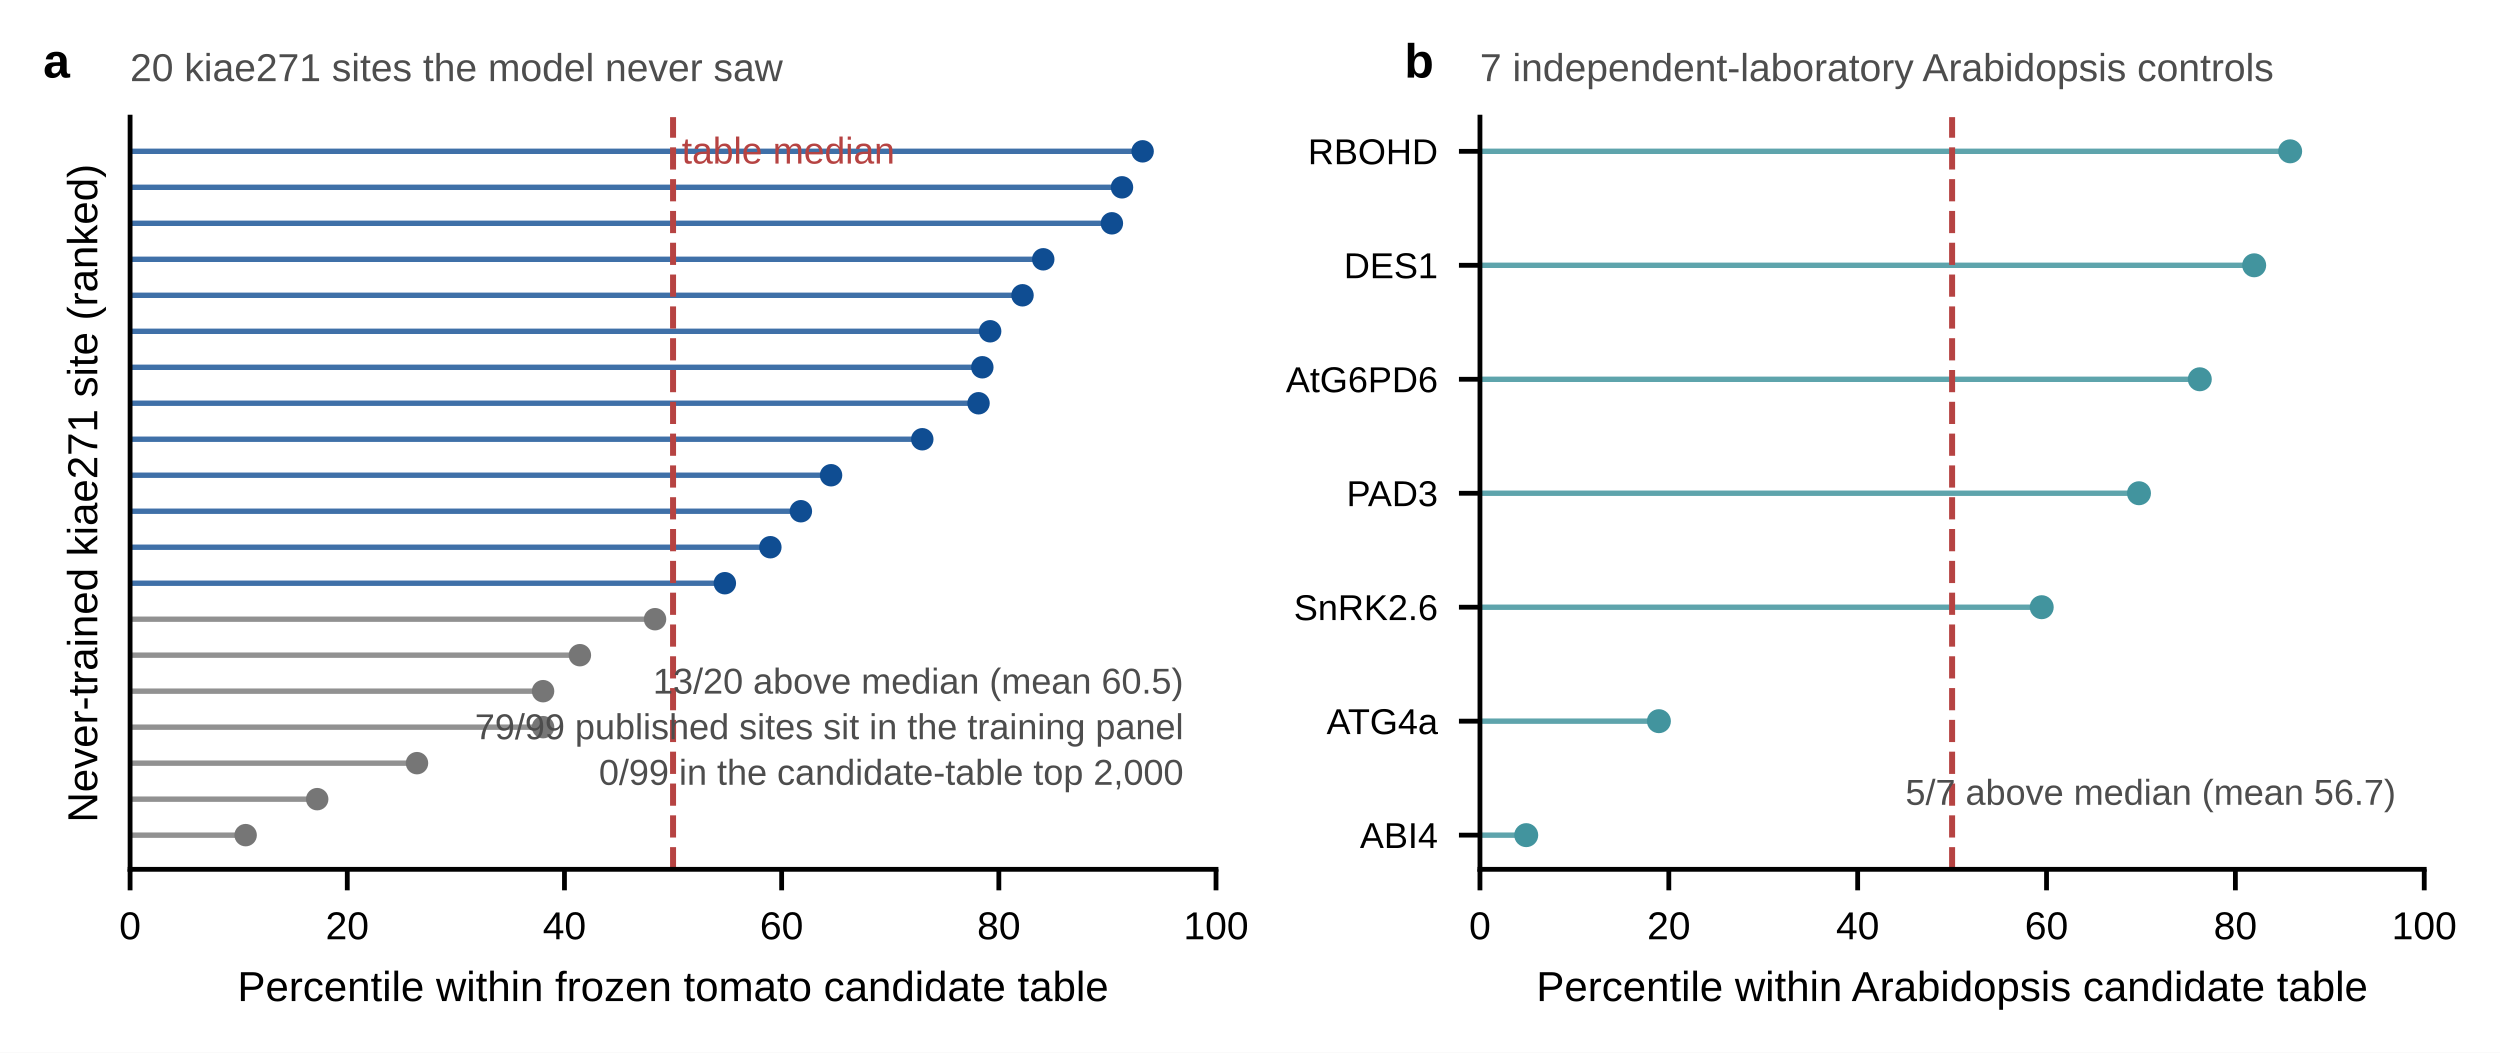
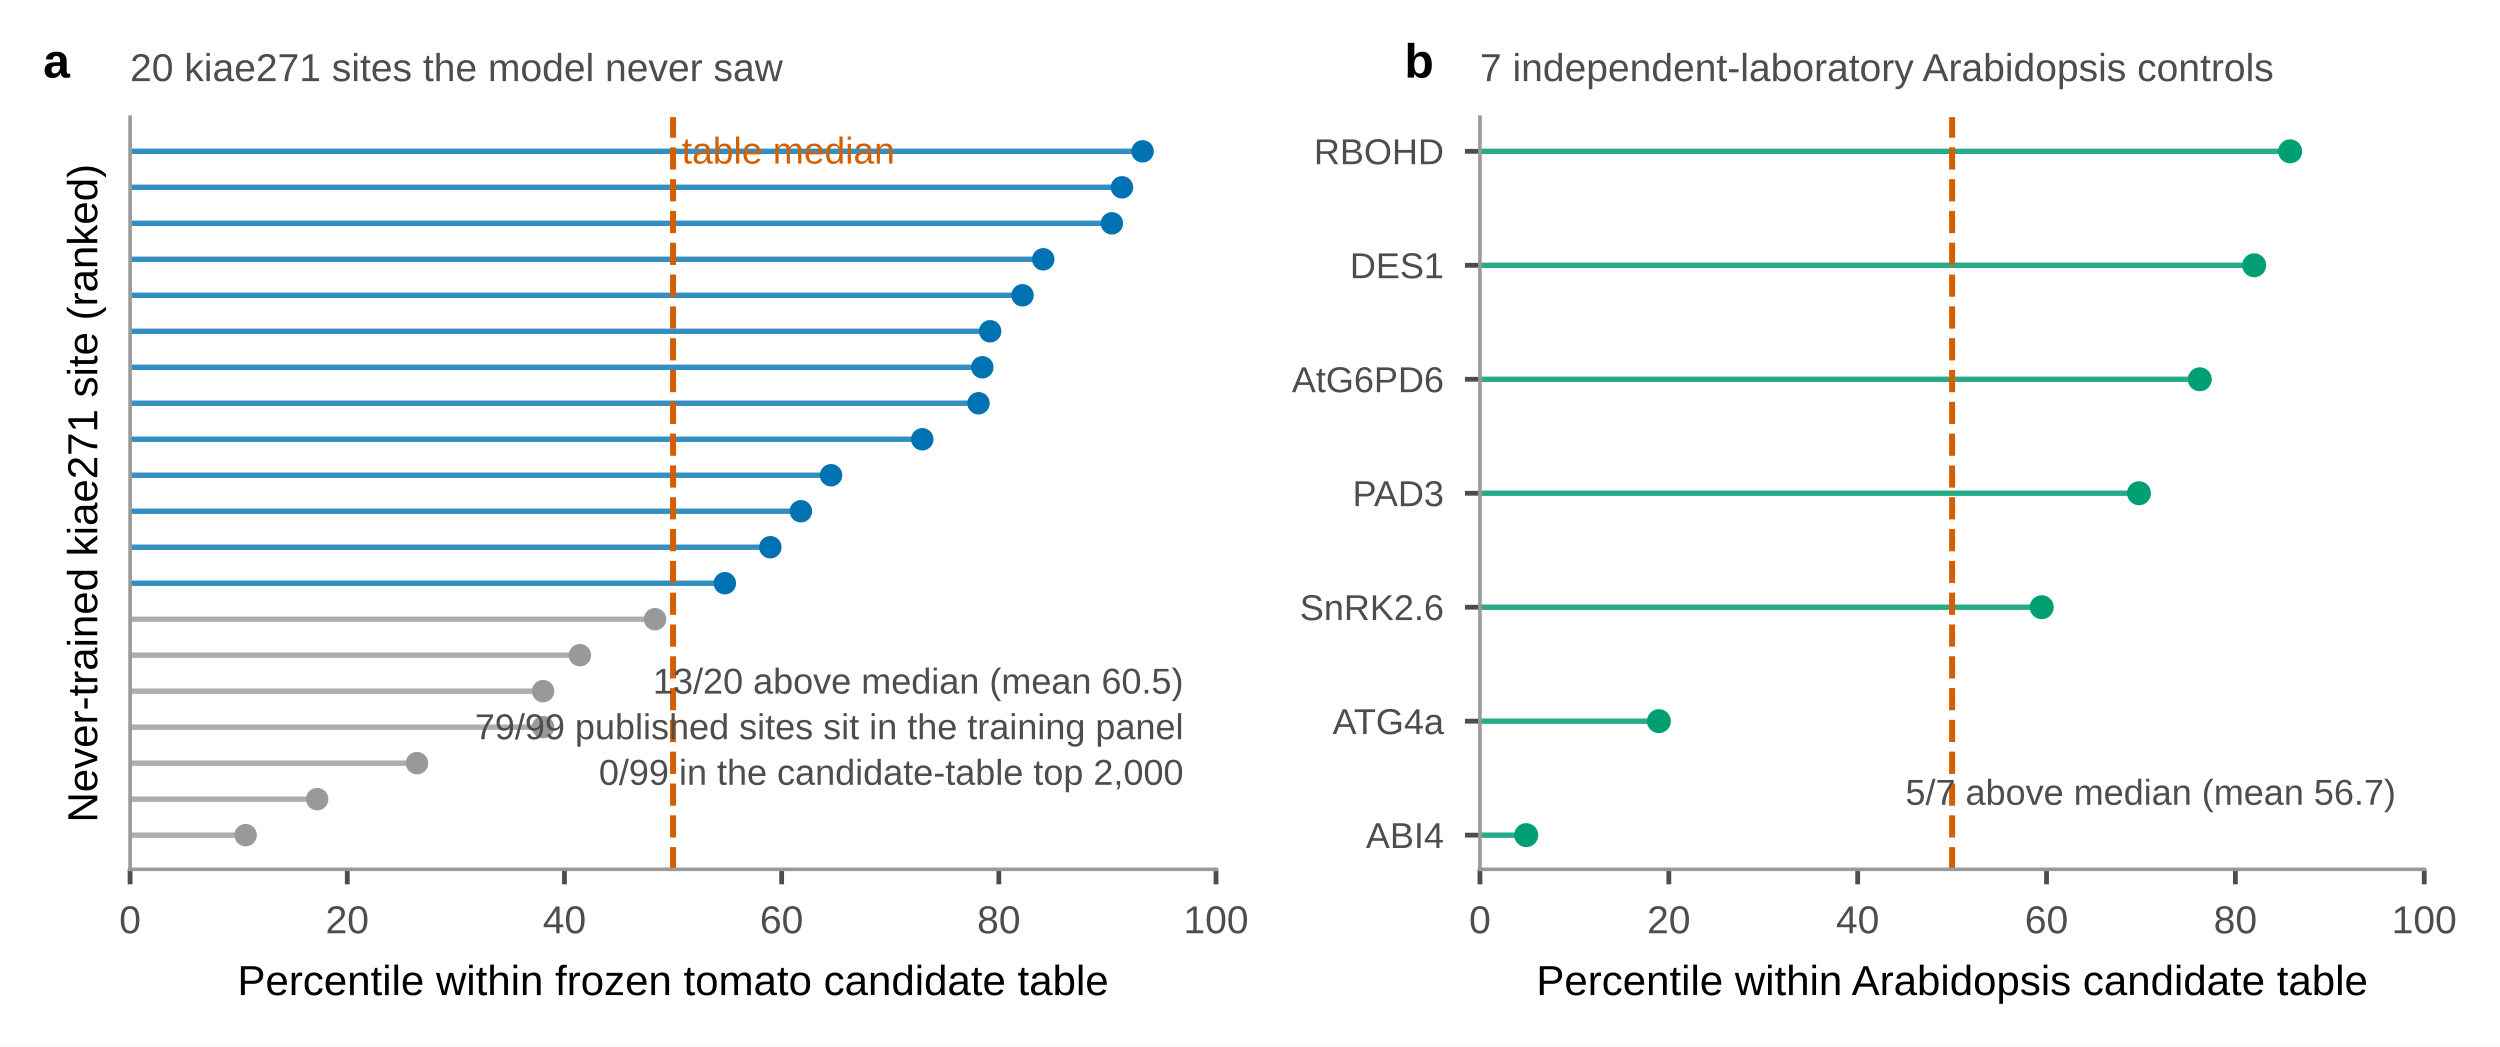
- <svg xmlns="http://www.w3.org/2000/svg" xmlns:xlink="http://www.w3.org/1999/xlink" width="416.549pt" height="175.394pt" viewBox="0 0 416.549 175.394" version="1.1">
+ <svg xmlns="http://www.w3.org/2000/svg" xmlns:xlink="http://www.w3.org/1999/xlink" width="416.549pt" height="174.394pt" viewBox="0 0 416.549 174.394" version="1.1">
  <defs>
    <style type="text/css">*{stroke-linejoin: round; stroke-linecap: butt}</style>
  </defs>
  <g id="figure_1">
    <g id="patch_1">
-       <path d="M 0 175.394  L 416.549 175.394  L 416.549 0  L 0 0  z " style="fill: #ffffff" />
+       <path d="M 0 174.394  L 416.549 174.394  L 416.549 0  L 0 0  z " style="fill: #ffffff" />
    </g>
    <g id="axes_1">
      <g id="patch_2">
        <path d="M 21.675 144.847  L 202.613 144.847  L 202.613 19.518  L 21.675 19.518  z " style="fill: #ffffff" />
      </g>
      <g id="matplotlib.axis_1">
        <g id="xtick_1">
          <g id="line2d_1">
            <defs>
-               <path id="m12c89ee73d" d="M 0 0  L 0 3.5  " style="stroke: #000000; stroke-width: 0.8" />
+               <path id="m27c8d00e73" d="M 0 0  L 0 2.5  " style="stroke: #4d4d4d; stroke-width: 0.8" />
            </defs>
            <g>
-               <use xlink:href="#m12c89ee73d" x="21.675" y="144.847" style="stroke: #000000; stroke-width: 0.8" />
+               <use xlink:href="#m27c8d00e73" x="21.675" y="144.847" style="fill: #4d4d4d; stroke: #4d4d4d; stroke-width: 0.8" />
            </g>
          </g>
          <g id="text_1">
-             <text style="font-size: 6.5px; font-family: 'Arial', 'Helvetica', 'DejaVu Sans', sans-serif; text-anchor: middle" x="21.675" y="156.5" transform="rotate(-0 21.67507 156.5001)">0</text>
+             <text style="font-size: 6.5px; font-family: 'Arial', 'Helvetica', 'DejaVu Sans', sans-serif; text-anchor: middle; fill: #4d4d4d" x="21.675" y="155.5" transform="rotate(-0 21.67507 155.5001)">0</text>
          </g>
        </g>
        <g id="xtick_2">
          <g id="line2d_2">
            <g>
-               <use xlink:href="#m12c89ee73d" x="57.863" y="144.847" style="stroke: #000000; stroke-width: 0.8" />
+               <use xlink:href="#m27c8d00e73" x="57.863" y="144.847" style="fill: #4d4d4d; stroke: #4d4d4d; stroke-width: 0.8" />
            </g>
          </g>
          <g id="text_2">
-             <text style="font-size: 6.5px; font-family: 'Arial', 'Helvetica', 'DejaVu Sans', sans-serif; text-anchor: middle" x="57.863" y="156.5" transform="rotate(-0 57.86274 156.5001)">20</text>
+             <text style="font-size: 6.5px; font-family: 'Arial', 'Helvetica', 'DejaVu Sans', sans-serif; text-anchor: middle; fill: #4d4d4d" x="57.863" y="155.5" transform="rotate(-0 57.86274 155.5001)">20</text>
          </g>
        </g>
        <g id="xtick_3">
          <g id="line2d_3">
            <g>
-               <use xlink:href="#m12c89ee73d" x="94.05" y="144.847" style="stroke: #000000; stroke-width: 0.8" />
+               <use xlink:href="#m27c8d00e73" x="94.05" y="144.847" style="fill: #4d4d4d; stroke: #4d4d4d; stroke-width: 0.8" />
            </g>
          </g>
          <g id="text_3">
-             <text style="font-size: 6.5px; font-family: 'Arial', 'Helvetica', 'DejaVu Sans', sans-serif; text-anchor: middle" x="94.05" y="156.5" transform="rotate(-0 94.05042 156.5001)">40</text>
+             <text style="font-size: 6.5px; font-family: 'Arial', 'Helvetica', 'DejaVu Sans', sans-serif; text-anchor: middle; fill: #4d4d4d" x="94.05" y="155.5" transform="rotate(-0 94.05042 155.5001)">40</text>
          </g>
        </g>
        <g id="xtick_4">
          <g id="line2d_4">
            <g>
-               <use xlink:href="#m12c89ee73d" x="130.238" y="144.847" style="stroke: #000000; stroke-width: 0.8" />
+               <use xlink:href="#m27c8d00e73" x="130.238" y="144.847" style="fill: #4d4d4d; stroke: #4d4d4d; stroke-width: 0.8" />
            </g>
          </g>
          <g id="text_4">
-             <text style="font-size: 6.5px; font-family: 'Arial', 'Helvetica', 'DejaVu Sans', sans-serif; text-anchor: middle" x="130.238" y="156.5" transform="rotate(-0 130.2381 156.5001)">60</text>
+             <text style="font-size: 6.5px; font-family: 'Arial', 'Helvetica', 'DejaVu Sans', sans-serif; text-anchor: middle; fill: #4d4d4d" x="130.238" y="155.5" transform="rotate(-0 130.2381 155.5001)">60</text>
          </g>
        </g>
        <g id="xtick_5">
          <g id="line2d_5">
            <g>
-               <use xlink:href="#m12c89ee73d" x="166.426" y="144.847" style="stroke: #000000; stroke-width: 0.8" />
+               <use xlink:href="#m27c8d00e73" x="166.426" y="144.847" style="fill: #4d4d4d; stroke: #4d4d4d; stroke-width: 0.8" />
            </g>
          </g>
          <g id="text_5">
-             <text style="font-size: 6.5px; font-family: 'Arial', 'Helvetica', 'DejaVu Sans', sans-serif; text-anchor: middle" x="166.426" y="156.5" transform="rotate(-0 166.4258 156.5001)">80</text>
+             <text style="font-size: 6.5px; font-family: 'Arial', 'Helvetica', 'DejaVu Sans', sans-serif; text-anchor: middle; fill: #4d4d4d" x="166.426" y="155.5" transform="rotate(-0 166.4258 155.5001)">80</text>
          </g>
        </g>
        <g id="xtick_6">
          <g id="line2d_6">
            <g>
-               <use xlink:href="#m12c89ee73d" x="202.613" y="144.847" style="stroke: #000000; stroke-width: 0.8" />
+               <use xlink:href="#m27c8d00e73" x="202.613" y="144.847" style="fill: #4d4d4d; stroke: #4d4d4d; stroke-width: 0.8" />
            </g>
          </g>
          <g id="text_6">
-             <text style="font-size: 6.5px; font-family: 'Arial', 'Helvetica', 'DejaVu Sans', sans-serif; text-anchor: middle" x="202.613" y="156.5" transform="rotate(-0 202.6134 156.5001)">100</text>
+             <text style="font-size: 6.5px; font-family: 'Arial', 'Helvetica', 'DejaVu Sans', sans-serif; text-anchor: middle; fill: #4d4d4d" x="202.613" y="155.5" transform="rotate(-0 202.6134 155.5001)">100</text>
          </g>
        </g>
        <g id="text_7">
-           <text style="font-size: 7px; font-family: 'Arial', 'Helvetica', 'DejaVu Sans', sans-serif; text-anchor: middle" x="112.144" y="166.802" transform="rotate(-0 112.1443 166.8024)">Percentile within frozen tomato candidate table</text>
+           <text style="font-size: 7px; font-family: 'Arial', 'Helvetica', 'DejaVu Sans', sans-serif; text-anchor: middle" x="112.144" y="165.802" transform="rotate(-0 112.1443 165.8024)">Percentile within frozen tomato candidate table</text>
        </g>
      </g>
      <g id="matplotlib.axis_2">
        <g id="text_8">
          <text style="font-size: 7px; font-family: 'Arial', 'Helvetica', 'DejaVu Sans', sans-serif; text-anchor: middle" x="16.202" y="82.183" transform="rotate(-90 16.20179 82.18283)">Never-trained kiae271 site (ranked)</text>
        </g>
      </g>
      <g id="LineCollection_1">
-         <path d="M 21.675 139.151  L 40.927 139.151  " clip-path="url(#pa475b83b70)" style="fill: none; stroke: #767676; stroke-opacity: 0.8; stroke-width: 0.9" />
-         <path d="M 21.675 133.154  L 52.851 133.154  " clip-path="url(#pa475b83b70)" style="fill: none; stroke: #767676; stroke-opacity: 0.8; stroke-width: 0.9" />
-         <path d="M 21.675 127.157  L 69.479 127.157  " clip-path="url(#pa475b83b70)" style="fill: none; stroke: #767676; stroke-opacity: 0.8; stroke-width: 0.9" />
-         <path d="M 21.675 121.161  L 90.486 121.161  " clip-path="url(#pa475b83b70)" style="fill: none; stroke: #767676; stroke-opacity: 0.8; stroke-width: 0.9" />
-         <path d="M 21.675 115.164  L 90.486 115.164  " clip-path="url(#pa475b83b70)" style="fill: none; stroke: #767676; stroke-opacity: 0.8; stroke-width: 0.9" />
-         <path d="M 21.675 109.168  L 96.62 109.168  " clip-path="url(#pa475b83b70)" style="fill: none; stroke: #767676; stroke-opacity: 0.8; stroke-width: 0.9" />
-         <path d="M 21.675 103.171  L 109.141 103.171  " clip-path="url(#pa475b83b70)" style="fill: none; stroke: #767676; stroke-opacity: 0.8; stroke-width: 0.9" />
-         <path d="M 21.675 97.174  L 120.775 97.174  " clip-path="url(#pa475b83b70)" style="fill: none; stroke: #0f4d92; stroke-opacity: 0.8; stroke-width: 0.9" />
-         <path d="M 21.675 91.178  L 128.356 91.178  " clip-path="url(#pa475b83b70)" style="fill: none; stroke: #0f4d92; stroke-opacity: 0.8; stroke-width: 0.9" />
-         <path d="M 21.675 85.181  L 133.441 85.181  " clip-path="url(#pa475b83b70)" style="fill: none; stroke: #0f4d92; stroke-opacity: 0.8; stroke-width: 0.9" />
-         <path d="M 21.675 79.185  L 138.471 79.185  " clip-path="url(#pa475b83b70)" style="fill: none; stroke: #0f4d92; stroke-opacity: 0.8; stroke-width: 0.9" />
-         <path d="M 21.675 73.188  L 153.67 73.188  " clip-path="url(#pa475b83b70)" style="fill: none; stroke: #0f4d92; stroke-opacity: 0.8; stroke-width: 0.9" />
-         <path d="M 21.675 67.191  L 163.042 67.191  " clip-path="url(#pa475b83b70)" style="fill: none; stroke: #0f4d92; stroke-opacity: 0.8; stroke-width: 0.9" />
-         <path d="M 21.675 61.195  L 163.675 61.195  " clip-path="url(#pa475b83b70)" style="fill: none; stroke: #0f4d92; stroke-opacity: 0.8; stroke-width: 0.9" />
-         <path d="M 21.675 55.198  L 164.978 55.198  " clip-path="url(#pa475b83b70)" style="fill: none; stroke: #0f4d92; stroke-opacity: 0.8; stroke-width: 0.9" />
-         <path d="M 21.675 49.201  L 170.37 49.201  " clip-path="url(#pa475b83b70)" style="fill: none; stroke: #0f4d92; stroke-opacity: 0.8; stroke-width: 0.9" />
-         <path d="M 21.675 43.205  L 173.826 43.205  " clip-path="url(#pa475b83b70)" style="fill: none; stroke: #0f4d92; stroke-opacity: 0.8; stroke-width: 0.9" />
-         <path d="M 21.675 37.208  L 185.261 37.208  " clip-path="url(#pa475b83b70)" style="fill: none; stroke: #0f4d92; stroke-opacity: 0.8; stroke-width: 0.9" />
-         <path d="M 21.675 31.212  L 186.944 31.212  " clip-path="url(#pa475b83b70)" style="fill: none; stroke: #0f4d92; stroke-opacity: 0.8; stroke-width: 0.9" />
-         <path d="M 21.675 25.215  L 190.382 25.215  " clip-path="url(#pa475b83b70)" style="fill: none; stroke: #0f4d92; stroke-opacity: 0.8; stroke-width: 0.9" />
+         <path d="M 21.675 139.151  L 40.927 139.151  " clip-path="url(#p99317c886d)" style="fill: none; stroke: #999999; stroke-opacity: 0.8; stroke-width: 0.9" />
+         <path d="M 21.675 133.154  L 52.851 133.154  " clip-path="url(#p99317c886d)" style="fill: none; stroke: #999999; stroke-opacity: 0.8; stroke-width: 0.9" />
+         <path d="M 21.675 127.157  L 69.479 127.157  " clip-path="url(#p99317c886d)" style="fill: none; stroke: #999999; stroke-opacity: 0.8; stroke-width: 0.9" />
+         <path d="M 21.675 121.161  L 90.486 121.161  " clip-path="url(#p99317c886d)" style="fill: none; stroke: #999999; stroke-opacity: 0.8; stroke-width: 0.9" />
+         <path d="M 21.675 115.164  L 90.486 115.164  " clip-path="url(#p99317c886d)" style="fill: none; stroke: #999999; stroke-opacity: 0.8; stroke-width: 0.9" />
+         <path d="M 21.675 109.168  L 96.62 109.168  " clip-path="url(#p99317c886d)" style="fill: none; stroke: #999999; stroke-opacity: 0.8; stroke-width: 0.9" />
+         <path d="M 21.675 103.171  L 109.141 103.171  " clip-path="url(#p99317c886d)" style="fill: none; stroke: #999999; stroke-opacity: 0.8; stroke-width: 0.9" />
+         <path d="M 21.675 97.174  L 120.775 97.174  " clip-path="url(#p99317c886d)" style="fill: none; stroke: #0072b2; stroke-opacity: 0.8; stroke-width: 0.9" />
+         <path d="M 21.675 91.178  L 128.356 91.178  " clip-path="url(#p99317c886d)" style="fill: none; stroke: #0072b2; stroke-opacity: 0.8; stroke-width: 0.9" />
+         <path d="M 21.675 85.181  L 133.441 85.181  " clip-path="url(#p99317c886d)" style="fill: none; stroke: #0072b2; stroke-opacity: 0.8; stroke-width: 0.9" />
+         <path d="M 21.675 79.185  L 138.471 79.185  " clip-path="url(#p99317c886d)" style="fill: none; stroke: #0072b2; stroke-opacity: 0.8; stroke-width: 0.9" />
+         <path d="M 21.675 73.188  L 153.67 73.188  " clip-path="url(#p99317c886d)" style="fill: none; stroke: #0072b2; stroke-opacity: 0.8; stroke-width: 0.9" />
+         <path d="M 21.675 67.191  L 163.042 67.191  " clip-path="url(#p99317c886d)" style="fill: none; stroke: #0072b2; stroke-opacity: 0.8; stroke-width: 0.9" />
+         <path d="M 21.675 61.195  L 163.675 61.195  " clip-path="url(#p99317c886d)" style="fill: none; stroke: #0072b2; stroke-opacity: 0.8; stroke-width: 0.9" />
+         <path d="M 21.675 55.198  L 164.978 55.198  " clip-path="url(#p99317c886d)" style="fill: none; stroke: #0072b2; stroke-opacity: 0.8; stroke-width: 0.9" />
+         <path d="M 21.675 49.201  L 170.37 49.201  " clip-path="url(#p99317c886d)" style="fill: none; stroke: #0072b2; stroke-opacity: 0.8; stroke-width: 0.9" />
+         <path d="M 21.675 43.205  L 173.826 43.205  " clip-path="url(#p99317c886d)" style="fill: none; stroke: #0072b2; stroke-opacity: 0.8; stroke-width: 0.9" />
+         <path d="M 21.675 37.208  L 185.261 37.208  " clip-path="url(#p99317c886d)" style="fill: none; stroke: #0072b2; stroke-opacity: 0.8; stroke-width: 0.9" />
+         <path d="M 21.675 31.212  L 186.944 31.212  " clip-path="url(#p99317c886d)" style="fill: none; stroke: #0072b2; stroke-opacity: 0.8; stroke-width: 0.9" />
+         <path d="M 21.675 25.215  L 190.382 25.215  " clip-path="url(#p99317c886d)" style="fill: none; stroke: #0072b2; stroke-opacity: 0.8; stroke-width: 0.9" />
      </g>
      <g id="line2d_7">
-         <path d="M 112.144 144.847  L 112.144 19.518  " clip-path="url(#pa475b83b70)" style="fill: none; stroke-dasharray: 3.7,1.6; stroke-dashoffset: 0; stroke: #b64342" />
+         <path d="M 112.144 144.847  L 112.144 19.518  " clip-path="url(#p99317c886d)" style="fill: none; stroke-dasharray: 3.7,1.6; stroke-dashoffset: 0; stroke: #d55e00" />
      </g>
      <g id="patch_3">
-         <path d="M 21.675 144.847  L 21.675 19.518  " style="fill: none; stroke: #000000; stroke-width: 0.8; stroke-linejoin: miter; stroke-linecap: square" />
+         <path d="M 21.675 144.847  L 21.675 19.518  " style="fill: none; stroke: #999999; stroke-width: 0.6; stroke-linejoin: miter; stroke-linecap: square" />
      </g>
      <g id="patch_4">
-         <path d="M 21.675 144.847  L 202.613 144.847  " style="fill: none; stroke: #000000; stroke-width: 0.8; stroke-linejoin: miter; stroke-linecap: square" />
+         <path d="M 21.675 144.847  L 202.613 144.847  " style="fill: none; stroke: #999999; stroke-width: 0.6; stroke-linejoin: miter; stroke-linecap: square" />
      </g>
      <g id="PathCollection_1">
        <defs>
-           <path id="C0_0_fb172b46e4" d="M 0 1.871  C 0.496 1.871 0.972 1.674 1.323 1.323  C 1.674 0.972 1.871 0.496 1.871 -0  C 1.871 -0.496 1.674 -0.972 1.323 -1.323  C 0.972 -1.674 0.496 -1.871 0 -1.871  C -0.496 -1.871 -0.972 -1.674 -1.323 -1.323  C -1.674 -0.972 -1.871 -0.496 -1.871 0  C -1.871 0.496 -1.674 0.972 -1.323 1.323  C -0.972 1.674 -0.496 1.871 0 1.871  z " />
+           <path id="C0_0_fbef8bc6b2" d="M 0 1.871  C 0.496 1.871 0.972 1.674 1.323 1.323  C 1.674 0.972 1.871 0.496 1.871 -0  C 1.871 -0.496 1.674 -0.972 1.323 -1.323  C 0.972 -1.674 0.496 -1.871 0 -1.871  C -0.496 -1.871 -0.972 -1.674 -1.323 -1.323  C -1.674 -0.972 -1.871 -0.496 -1.871 0  C -1.871 0.496 -1.674 0.972 -1.323 1.323  C -0.972 1.674 -0.496 1.871 0 1.871  z " />
        </defs>
-         <g clip-path="url(#pa475b83b70)">
-           <use xlink:href="#C0_0_fb172b46e4" x="40.927" y="139.151" style="fill: #767676" />
-         </g>
-         <g clip-path="url(#pa475b83b70)">
-           <use xlink:href="#C0_0_fb172b46e4" x="52.851" y="133.154" style="fill: #767676" />
-         </g>
-         <g clip-path="url(#pa475b83b70)">
-           <use xlink:href="#C0_0_fb172b46e4" x="69.479" y="127.157" style="fill: #767676" />
-         </g>
-         <g clip-path="url(#pa475b83b70)">
-           <use xlink:href="#C0_0_fb172b46e4" x="90.486" y="121.161" style="fill: #767676" />
-         </g>
-         <g clip-path="url(#pa475b83b70)">
-           <use xlink:href="#C0_0_fb172b46e4" x="90.486" y="115.164" style="fill: #767676" />
-         </g>
-         <g clip-path="url(#pa475b83b70)">
-           <use xlink:href="#C0_0_fb172b46e4" x="96.62" y="109.168" style="fill: #767676" />
-         </g>
-         <g clip-path="url(#pa475b83b70)">
-           <use xlink:href="#C0_0_fb172b46e4" x="109.141" y="103.171" style="fill: #767676" />
-         </g>
-         <g clip-path="url(#pa475b83b70)">
-           <use xlink:href="#C0_0_fb172b46e4" x="120.775" y="97.174" style="fill: #0f4d92" />
-         </g>
-         <g clip-path="url(#pa475b83b70)">
-           <use xlink:href="#C0_0_fb172b46e4" x="128.356" y="91.178" style="fill: #0f4d92" />
-         </g>
-         <g clip-path="url(#pa475b83b70)">
-           <use xlink:href="#C0_0_fb172b46e4" x="133.441" y="85.181" style="fill: #0f4d92" />
-         </g>
-         <g clip-path="url(#pa475b83b70)">
-           <use xlink:href="#C0_0_fb172b46e4" x="138.471" y="79.185" style="fill: #0f4d92" />
-         </g>
-         <g clip-path="url(#pa475b83b70)">
-           <use xlink:href="#C0_0_fb172b46e4" x="153.67" y="73.188" style="fill: #0f4d92" />
-         </g>
-         <g clip-path="url(#pa475b83b70)">
-           <use xlink:href="#C0_0_fb172b46e4" x="163.042" y="67.191" style="fill: #0f4d92" />
-         </g>
-         <g clip-path="url(#pa475b83b70)">
-           <use xlink:href="#C0_0_fb172b46e4" x="163.675" y="61.195" style="fill: #0f4d92" />
-         </g>
-         <g clip-path="url(#pa475b83b70)">
-           <use xlink:href="#C0_0_fb172b46e4" x="164.978" y="55.198" style="fill: #0f4d92" />
-         </g>
-         <g clip-path="url(#pa475b83b70)">
-           <use xlink:href="#C0_0_fb172b46e4" x="170.37" y="49.201" style="fill: #0f4d92" />
-         </g>
-         <g clip-path="url(#pa475b83b70)">
-           <use xlink:href="#C0_0_fb172b46e4" x="173.826" y="43.205" style="fill: #0f4d92" />
-         </g>
-         <g clip-path="url(#pa475b83b70)">
-           <use xlink:href="#C0_0_fb172b46e4" x="185.261" y="37.208" style="fill: #0f4d92" />
-         </g>
-         <g clip-path="url(#pa475b83b70)">
-           <use xlink:href="#C0_0_fb172b46e4" x="186.944" y="31.212" style="fill: #0f4d92" />
-         </g>
-         <g clip-path="url(#pa475b83b70)">
-           <use xlink:href="#C0_0_fb172b46e4" x="190.382" y="25.215" style="fill: #0f4d92" />
+         <g clip-path="url(#p99317c886d)">
+           <use xlink:href="#C0_0_fbef8bc6b2" x="40.927" y="139.151" style="fill: #999999" />
+         </g>
+         <g clip-path="url(#p99317c886d)">
+           <use xlink:href="#C0_0_fbef8bc6b2" x="52.851" y="133.154" style="fill: #999999" />
+         </g>
+         <g clip-path="url(#p99317c886d)">
+           <use xlink:href="#C0_0_fbef8bc6b2" x="69.479" y="127.157" style="fill: #999999" />
+         </g>
+         <g clip-path="url(#p99317c886d)">
+           <use xlink:href="#C0_0_fbef8bc6b2" x="90.486" y="121.161" style="fill: #999999" />
+         </g>
+         <g clip-path="url(#p99317c886d)">
+           <use xlink:href="#C0_0_fbef8bc6b2" x="90.486" y="115.164" style="fill: #999999" />
+         </g>
+         <g clip-path="url(#p99317c886d)">
+           <use xlink:href="#C0_0_fbef8bc6b2" x="96.62" y="109.168" style="fill: #999999" />
+         </g>
+         <g clip-path="url(#p99317c886d)">
+           <use xlink:href="#C0_0_fbef8bc6b2" x="109.141" y="103.171" style="fill: #999999" />
+         </g>
+         <g clip-path="url(#p99317c886d)">
+           <use xlink:href="#C0_0_fbef8bc6b2" x="120.775" y="97.174" style="fill: #0072b2" />
+         </g>
+         <g clip-path="url(#p99317c886d)">
+           <use xlink:href="#C0_0_fbef8bc6b2" x="128.356" y="91.178" style="fill: #0072b2" />
+         </g>
+         <g clip-path="url(#p99317c886d)">
+           <use xlink:href="#C0_0_fbef8bc6b2" x="133.441" y="85.181" style="fill: #0072b2" />
+         </g>
+         <g clip-path="url(#p99317c886d)">
+           <use xlink:href="#C0_0_fbef8bc6b2" x="138.471" y="79.185" style="fill: #0072b2" />
+         </g>
+         <g clip-path="url(#p99317c886d)">
+           <use xlink:href="#C0_0_fbef8bc6b2" x="153.67" y="73.188" style="fill: #0072b2" />
+         </g>
+         <g clip-path="url(#p99317c886d)">
+           <use xlink:href="#C0_0_fbef8bc6b2" x="163.042" y="67.191" style="fill: #0072b2" />
+         </g>
+         <g clip-path="url(#p99317c886d)">
+           <use xlink:href="#C0_0_fbef8bc6b2" x="163.675" y="61.195" style="fill: #0072b2" />
+         </g>
+         <g clip-path="url(#p99317c886d)">
+           <use xlink:href="#C0_0_fbef8bc6b2" x="164.978" y="55.198" style="fill: #0072b2" />
+         </g>
+         <g clip-path="url(#p99317c886d)">
+           <use xlink:href="#C0_0_fbef8bc6b2" x="170.37" y="49.201" style="fill: #0072b2" />
+         </g>
+         <g clip-path="url(#p99317c886d)">
+           <use xlink:href="#C0_0_fbef8bc6b2" x="173.826" y="43.205" style="fill: #0072b2" />
+         </g>
+         <g clip-path="url(#p99317c886d)">
+           <use xlink:href="#C0_0_fbef8bc6b2" x="185.261" y="37.208" style="fill: #0072b2" />
+         </g>
+         <g clip-path="url(#p99317c886d)">
+           <use xlink:href="#C0_0_fbef8bc6b2" x="186.944" y="31.212" style="fill: #0072b2" />
+         </g>
+         <g clip-path="url(#p99317c886d)">
+           <use xlink:href="#C0_0_fbef8bc6b2" x="190.382" y="25.215" style="fill: #0072b2" />
        </g>
      </g>
      <g id="text_9">
-         <text style="font-size: 6.2px; font-family: 'Arial', 'Helvetica', 'DejaVu Sans', sans-serif; text-anchor: start; fill: #b64342" x="113.592" y="27.254" transform="rotate(-0 113.5918 27.25416)">table median</text>
+         <text style="font-size: 6.2px; font-family: 'Arial', 'Helvetica', 'DejaVu Sans', sans-serif; text-anchor: start; fill: #d55e00" x="113.592" y="27.254" transform="rotate(-0 113.5918 27.25416)">table median</text>
      </g>
      <g id="text_10">
        <text style="font-size: 6px; font-family: 'Arial', 'Helvetica', 'DejaVu Sans', sans-serif; fill: #4d4d4d" transform="translate(108.8015 115.57)">13/20 above median (mean 60.5)</text>
        <text style="font-size: 6px; font-family: 'Arial', 'Helvetica', 'DejaVu Sans', sans-serif; fill: #4d4d4d" transform="translate(79.1156 123.1661)">79/99 published sites sit in the training panel</text>
        <text style="font-size: 6px; font-family: 'Arial', 'Helvetica', 'DejaVu Sans', sans-serif; fill: #4d4d4d" transform="translate(99.78466 130.7623)">0/99 in the candidate-table top 2,000</text>
      </g>
      <g id="text_11">
        <text style="font-weight: 700; font-size: 8px; font-family: 'Arial', 'Helvetica', 'DejaVu Sans', sans-serif; text-anchor: start" x="7.2" y="12.926" transform="rotate(-0 7.2 12.92625)">a</text>
      </g>
      <g id="text_12">
        <text style="font-size: 6.5px; font-family: 'Arial', 'Helvetica', 'DejaVu Sans', sans-serif; text-anchor: start; fill: #4d4d4d" x="21.675" y="13.518" transform="rotate(-0 21.67507 13.51817)">20 kiae271 sites the model never saw</text>
      </g>
    </g>
    <g id="axes_2">
      <g id="patch_5">
        <path d="M 246.589 144.847  L 403.927 144.847  L 403.927 19.518  L 246.589 19.518  z " style="fill: #ffffff" />
      </g>
      <g id="matplotlib.axis_3">
        <g id="xtick_7">
          <g id="line2d_8">
            <g>
-               <use xlink:href="#m12c89ee73d" x="246.589" y="144.847" style="stroke: #000000; stroke-width: 0.8" />
+               <use xlink:href="#m27c8d00e73" x="246.589" y="144.847" style="fill: #4d4d4d; stroke: #4d4d4d; stroke-width: 0.8" />
            </g>
          </g>
          <g id="text_13">
-             <text style="font-size: 6.5px; font-family: 'Arial', 'Helvetica', 'DejaVu Sans', sans-serif; text-anchor: middle" x="246.589" y="156.5" transform="rotate(-0 246.5893 156.5001)">0</text>
+             <text style="font-size: 6.5px; font-family: 'Arial', 'Helvetica', 'DejaVu Sans', sans-serif; text-anchor: middle; fill: #4d4d4d" x="246.589" y="155.5" transform="rotate(-0 246.5893 155.5001)">0</text>
          </g>
        </g>
        <g id="xtick_8">
          <g id="line2d_9">
            <g>
-               <use xlink:href="#m12c89ee73d" x="278.057" y="144.847" style="stroke: #000000; stroke-width: 0.8" />
+               <use xlink:href="#m27c8d00e73" x="278.057" y="144.847" style="fill: #4d4d4d; stroke: #4d4d4d; stroke-width: 0.8" />
            </g>
          </g>
          <g id="text_14">
-             <text style="font-size: 6.5px; font-family: 'Arial', 'Helvetica', 'DejaVu Sans', sans-serif; text-anchor: middle" x="278.057" y="156.5" transform="rotate(-0 278.0569 156.5001)">20</text>
+             <text style="font-size: 6.5px; font-family: 'Arial', 'Helvetica', 'DejaVu Sans', sans-serif; text-anchor: middle; fill: #4d4d4d" x="278.057" y="155.5" transform="rotate(-0 278.0569 155.5001)">20</text>
          </g>
        </g>
        <g id="xtick_9">
          <g id="line2d_10">
            <g>
-               <use xlink:href="#m12c89ee73d" x="309.524" y="144.847" style="stroke: #000000; stroke-width: 0.8" />
+               <use xlink:href="#m27c8d00e73" x="309.524" y="144.847" style="fill: #4d4d4d; stroke: #4d4d4d; stroke-width: 0.8" />
            </g>
          </g>
          <g id="text_15">
-             <text style="font-size: 6.5px; font-family: 'Arial', 'Helvetica', 'DejaVu Sans', sans-serif; text-anchor: middle" x="309.524" y="156.5" transform="rotate(-0 309.5244 156.5001)">40</text>
+             <text style="font-size: 6.5px; font-family: 'Arial', 'Helvetica', 'DejaVu Sans', sans-serif; text-anchor: middle; fill: #4d4d4d" x="309.524" y="155.5" transform="rotate(-0 309.5244 155.5001)">40</text>
          </g>
        </g>
        <g id="xtick_10">
          <g id="line2d_11">
            <g>
-               <use xlink:href="#m12c89ee73d" x="340.992" y="144.847" style="stroke: #000000; stroke-width: 0.8" />
+               <use xlink:href="#m27c8d00e73" x="340.992" y="144.847" style="fill: #4d4d4d; stroke: #4d4d4d; stroke-width: 0.8" />
            </g>
          </g>
          <g id="text_16">
-             <text style="font-size: 6.5px; font-family: 'Arial', 'Helvetica', 'DejaVu Sans', sans-serif; text-anchor: middle" x="340.992" y="156.5" transform="rotate(-0 340.992 156.5001)">60</text>
+             <text style="font-size: 6.5px; font-family: 'Arial', 'Helvetica', 'DejaVu Sans', sans-serif; text-anchor: middle; fill: #4d4d4d" x="340.992" y="155.5" transform="rotate(-0 340.992 155.5001)">60</text>
          </g>
        </g>
        <g id="xtick_11">
          <g id="line2d_12">
            <g>
-               <use xlink:href="#m12c89ee73d" x="372.459" y="144.847" style="stroke: #000000; stroke-width: 0.8" />
+               <use xlink:href="#m27c8d00e73" x="372.459" y="144.847" style="fill: #4d4d4d; stroke: #4d4d4d; stroke-width: 0.8" />
            </g>
          </g>
          <g id="text_17">
-             <text style="font-size: 6.5px; font-family: 'Arial', 'Helvetica', 'DejaVu Sans', sans-serif; text-anchor: middle" x="372.459" y="156.5" transform="rotate(-0 372.4595 156.5001)">80</text>
+             <text style="font-size: 6.5px; font-family: 'Arial', 'Helvetica', 'DejaVu Sans', sans-serif; text-anchor: middle; fill: #4d4d4d" x="372.459" y="155.5" transform="rotate(-0 372.4595 155.5001)">80</text>
          </g>
        </g>
        <g id="xtick_12">
          <g id="line2d_13">
            <g>
-               <use xlink:href="#m12c89ee73d" x="403.927" y="144.847" style="stroke: #000000; stroke-width: 0.8" />
+               <use xlink:href="#m27c8d00e73" x="403.927" y="144.847" style="fill: #4d4d4d; stroke: #4d4d4d; stroke-width: 0.8" />
            </g>
          </g>
          <g id="text_18">
-             <text style="font-size: 6.5px; font-family: 'Arial', 'Helvetica', 'DejaVu Sans', sans-serif; text-anchor: middle" x="403.927" y="156.5" transform="rotate(-0 403.927 156.5001)">100</text>
+             <text style="font-size: 6.5px; font-family: 'Arial', 'Helvetica', 'DejaVu Sans', sans-serif; text-anchor: middle; fill: #4d4d4d" x="403.927" y="155.5" transform="rotate(-0 403.927 155.5001)">100</text>
          </g>
        </g>
        <g id="text_19">
-           <text style="font-size: 7px; font-family: 'Arial', 'Helvetica', 'DejaVu Sans', sans-serif; text-anchor: middle" x="325.258" y="166.802" transform="rotate(-0 325.2582 166.8024)">Percentile within Arabidopsis candidate table</text>
+           <text style="font-size: 7px; font-family: 'Arial', 'Helvetica', 'DejaVu Sans', sans-serif; text-anchor: middle" x="325.258" y="165.802" transform="rotate(-0 325.2582 165.8024)">Percentile within Arabidopsis candidate table</text>
        </g>
      </g>
      <g id="matplotlib.axis_4">
        <g id="ytick_1">
          <g id="line2d_14">
            <defs>
-               <path id="mf9077c0ee0" d="M 0 0  L -3.5 0  " style="stroke: #000000; stroke-width: 0.8" />
+               <path id="m51497cb6be" d="M 0 0  L -2.5 0  " style="stroke: #4d4d4d; stroke-width: 0.8" />
            </defs>
            <g>
-               <use xlink:href="#mf9077c0ee0" x="246.589" y="139.151" style="stroke: #000000; stroke-width: 0.8" />
+               <use xlink:href="#m51497cb6be" x="246.589" y="139.151" style="fill: #4d4d4d; stroke: #4d4d4d; stroke-width: 0.8" />
            </g>
          </g>
          <g id="text_20">
-             <text style="font-size: 6px; font-family: 'Arial', 'Helvetica', 'DejaVu Sans', sans-serif; text-anchor: end" x="239.589" y="141.298" transform="rotate(-0 239.5893 141.2981)">ABI4</text>
+             <text style="font-size: 6px; font-family: 'Arial', 'Helvetica', 'DejaVu Sans', sans-serif; text-anchor: end; fill: #4d4d4d" x="240.589" y="141.298" transform="rotate(-0 240.5893 141.2981)">ABI4</text>
          </g>
        </g>
        <g id="ytick_2">
          <g id="line2d_15">
            <g>
-               <use xlink:href="#mf9077c0ee0" x="246.589" y="120.161" style="stroke: #000000; stroke-width: 0.8" />
+               <use xlink:href="#m51497cb6be" x="246.589" y="120.161" style="fill: #4d4d4d; stroke: #4d4d4d; stroke-width: 0.8" />
            </g>
          </g>
          <g id="text_21">
-             <text style="font-size: 6px; font-family: 'Arial', 'Helvetica', 'DejaVu Sans', sans-serif; text-anchor: end" x="239.589" y="122.309" transform="rotate(-0 239.5893 122.3088)">ATG4a</text>
+             <text style="font-size: 6px; font-family: 'Arial', 'Helvetica', 'DejaVu Sans', sans-serif; text-anchor: end; fill: #4d4d4d" x="240.589" y="122.309" transform="rotate(-0 240.5893 122.3088)">ATG4a</text>
          </g>
        </g>
        <g id="ytick_3">
          <g id="line2d_16">
            <g>
-               <use xlink:href="#mf9077c0ee0" x="246.589" y="101.172" style="stroke: #000000; stroke-width: 0.8" />
+               <use xlink:href="#m51497cb6be" x="246.589" y="101.172" style="fill: #4d4d4d; stroke: #4d4d4d; stroke-width: 0.8" />
            </g>
          </g>
          <g id="text_22">
-             <text style="font-size: 6px; font-family: 'Arial', 'Helvetica', 'DejaVu Sans', sans-serif; text-anchor: end" x="239.589" y="103.319" transform="rotate(-0 239.5893 103.3195)">SnRK2.6</text>
+             <text style="font-size: 6px; font-family: 'Arial', 'Helvetica', 'DejaVu Sans', sans-serif; text-anchor: end; fill: #4d4d4d" x="240.589" y="103.319" transform="rotate(-0 240.5893 103.3195)">SnRK2.6</text>
          </g>
        </g>
        <g id="ytick_4">
          <g id="line2d_17">
            <g>
-               <use xlink:href="#mf9077c0ee0" x="246.589" y="82.183" style="stroke: #000000; stroke-width: 0.8" />
+               <use xlink:href="#m51497cb6be" x="246.589" y="82.183" style="fill: #4d4d4d; stroke: #4d4d4d; stroke-width: 0.8" />
            </g>
          </g>
          <g id="text_23">
-             <text style="font-size: 6px; font-family: 'Arial', 'Helvetica', 'DejaVu Sans', sans-serif; text-anchor: end" x="239.589" y="84.33" transform="rotate(-0 239.5893 84.33018)">PAD3</text>
+             <text style="font-size: 6px; font-family: 'Arial', 'Helvetica', 'DejaVu Sans', sans-serif; text-anchor: end; fill: #4d4d4d" x="240.589" y="84.33" transform="rotate(-0 240.5893 84.33018)">PAD3</text>
          </g>
        </g>
        <g id="ytick_5">
          <g id="line2d_18">
            <g>
-               <use xlink:href="#mf9077c0ee0" x="246.589" y="63.194" style="stroke: #000000; stroke-width: 0.8" />
+               <use xlink:href="#m51497cb6be" x="246.589" y="63.194" style="fill: #4d4d4d; stroke: #4d4d4d; stroke-width: 0.8" />
            </g>
          </g>
          <g id="text_24">
-             <text style="font-size: 6px; font-family: 'Arial', 'Helvetica', 'DejaVu Sans', sans-serif; text-anchor: end" x="239.589" y="65.341" transform="rotate(-0 239.5893 65.34089)">AtG6PD6</text>
+             <text style="font-size: 6px; font-family: 'Arial', 'Helvetica', 'DejaVu Sans', sans-serif; text-anchor: end; fill: #4d4d4d" x="240.589" y="65.341" transform="rotate(-0 240.5893 65.34089)">AtG6PD6</text>
          </g>
        </g>
        <g id="ytick_6">
          <g id="line2d_19">
            <g>
-               <use xlink:href="#mf9077c0ee0" x="246.589" y="44.204" style="stroke: #000000; stroke-width: 0.8" />
+               <use xlink:href="#m51497cb6be" x="246.589" y="44.204" style="fill: #4d4d4d; stroke: #4d4d4d; stroke-width: 0.8" />
            </g>
          </g>
          <g id="text_25">
-             <text style="font-size: 6px; font-family: 'Arial', 'Helvetica', 'DejaVu Sans', sans-serif; text-anchor: end" x="239.589" y="46.352" transform="rotate(-0 239.5893 46.3516)">DES1</text>
+             <text style="font-size: 6px; font-family: 'Arial', 'Helvetica', 'DejaVu Sans', sans-serif; text-anchor: end; fill: #4d4d4d" x="240.589" y="46.352" transform="rotate(-0 240.5893 46.3516)">DES1</text>
          </g>
        </g>
        <g id="ytick_7">
          <g id="line2d_20">
            <g>
-               <use xlink:href="#mf9077c0ee0" x="246.589" y="25.215" style="stroke: #000000; stroke-width: 0.8" />
+               <use xlink:href="#m51497cb6be" x="246.589" y="25.215" style="fill: #4d4d4d; stroke: #4d4d4d; stroke-width: 0.8" />
            </g>
          </g>
          <g id="text_26">
-             <text style="font-size: 6px; font-family: 'Arial', 'Helvetica', 'DejaVu Sans', sans-serif; text-anchor: end" x="239.589" y="27.362" transform="rotate(-0 239.5893 27.3623)">RBOHD</text>
+             <text style="font-size: 6px; font-family: 'Arial', 'Helvetica', 'DejaVu Sans', sans-serif; text-anchor: end; fill: #4d4d4d" x="240.589" y="27.362" transform="rotate(-0 240.5893 27.3623)">RBOHD</text>
          </g>
        </g>
      </g>
      <g id="LineCollection_2">
-         <path d="M 246.589 139.151  L 254.299 139.151  " clip-path="url(#pd1a8006003)" style="fill: none; stroke: #42949e; stroke-opacity: 0.85; stroke-width: 0.9" />
-         <path d="M 246.589 120.161  L 276.405 120.161  " clip-path="url(#pd1a8006003)" style="fill: none; stroke: #42949e; stroke-opacity: 0.85; stroke-width: 0.9" />
-         <path d="M 246.589 101.172  L 340.19 101.172  " clip-path="url(#pd1a8006003)" style="fill: none; stroke: #42949e; stroke-opacity: 0.85; stroke-width: 0.9" />
-         <path d="M 246.589 82.183  L 356.395 82.183  " clip-path="url(#pd1a8006003)" style="fill: none; stroke: #42949e; stroke-opacity: 0.85; stroke-width: 0.9" />
-         <path d="M 246.589 63.194  L 366.528 63.194  " clip-path="url(#pd1a8006003)" style="fill: none; stroke: #42949e; stroke-opacity: 0.85; stroke-width: 0.9" />
-         <path d="M 246.589 44.204  L 375.591 44.204  " clip-path="url(#pd1a8006003)" style="fill: none; stroke: #42949e; stroke-opacity: 0.85; stroke-width: 0.9" />
-         <path d="M 246.589 25.215  L 381.585 25.215  " clip-path="url(#pd1a8006003)" style="fill: none; stroke: #42949e; stroke-opacity: 0.85; stroke-width: 0.9" />
+         <path d="M 246.589 139.151  L 254.299 139.151  " clip-path="url(#p399875f585)" style="fill: none; stroke: #009e73; stroke-opacity: 0.85; stroke-width: 0.9" />
+         <path d="M 246.589 120.161  L 276.405 120.161  " clip-path="url(#p399875f585)" style="fill: none; stroke: #009e73; stroke-opacity: 0.85; stroke-width: 0.9" />
+         <path d="M 246.589 101.172  L 340.19 101.172  " clip-path="url(#p399875f585)" style="fill: none; stroke: #009e73; stroke-opacity: 0.85; stroke-width: 0.9" />
+         <path d="M 246.589 82.183  L 356.395 82.183  " clip-path="url(#p399875f585)" style="fill: none; stroke: #009e73; stroke-opacity: 0.85; stroke-width: 0.9" />
+         <path d="M 246.589 63.194  L 366.528 63.194  " clip-path="url(#p399875f585)" style="fill: none; stroke: #009e73; stroke-opacity: 0.85; stroke-width: 0.9" />
+         <path d="M 246.589 44.204  L 375.591 44.204  " clip-path="url(#p399875f585)" style="fill: none; stroke: #009e73; stroke-opacity: 0.85; stroke-width: 0.9" />
+         <path d="M 246.589 25.215  L 381.585 25.215  " clip-path="url(#p399875f585)" style="fill: none; stroke: #009e73; stroke-opacity: 0.85; stroke-width: 0.9" />
      </g>
      <g id="line2d_21">
-         <path d="M 325.258 144.847  L 325.258 19.518  " clip-path="url(#pd1a8006003)" style="fill: none; stroke-dasharray: 3.7,1.6; stroke-dashoffset: 0; stroke: #b64342" />
+         <path d="M 325.258 144.847  L 325.258 19.518  " clip-path="url(#p399875f585)" style="fill: none; stroke-dasharray: 3.7,1.6; stroke-dashoffset: 0; stroke: #d55e00" />
      </g>
      <g id="patch_6">
-         <path d="M 246.589 144.847  L 246.589 19.518  " style="fill: none; stroke: #000000; stroke-width: 0.8; stroke-linejoin: miter; stroke-linecap: square" />
+         <path d="M 246.589 144.847  L 246.589 19.518  " style="fill: none; stroke: #999999; stroke-width: 0.6; stroke-linejoin: miter; stroke-linecap: square" />
      </g>
      <g id="patch_7">
-         <path d="M 246.589 144.847  L 403.927 144.847  " style="fill: none; stroke: #000000; stroke-width: 0.8; stroke-linejoin: miter; stroke-linecap: square" />
+         <path d="M 246.589 144.847  L 403.927 144.847  " style="fill: none; stroke: #999999; stroke-width: 0.6; stroke-linejoin: miter; stroke-linecap: square" />
      </g>
      <g id="PathCollection_2">
        <defs>
-           <path id="m8ff434e55b" d="M 0 2  C 0.53 2 1.039 1.789 1.414 1.414  C 1.789 1.039 2 0.53 2 0  C 2 -0.53 1.789 -1.039 1.414 -1.414  C 1.039 -1.789 0.53 -2 0 -2  C -0.53 -2 -1.039 -1.789 -1.414 -1.414  C -1.789 -1.039 -2 -0.53 -2 0  C -2 0.53 -1.789 1.039 -1.414 1.414  C -1.039 1.789 -0.53 2 0 2  z " />
+           <path id="mb011071415" d="M 0 2  C 0.53 2 1.039 1.789 1.414 1.414  C 1.789 1.039 2 0.53 2 0  C 2 -0.53 1.789 -1.039 1.414 -1.414  C 1.039 -1.789 0.53 -2 0 -2  C -0.53 -2 -1.039 -1.789 -1.414 -1.414  C -1.789 -1.039 -2 -0.53 -2 0  C -2 0.53 -1.789 1.039 -1.414 1.414  C -1.039 1.789 -0.53 2 0 2  z " />
        </defs>
-         <g clip-path="url(#pd1a8006003)">
-           <use xlink:href="#m8ff434e55b" x="254.299" y="139.151" style="fill: #42949e" />
-           <use xlink:href="#m8ff434e55b" x="276.405" y="120.161" style="fill: #42949e" />
-           <use xlink:href="#m8ff434e55b" x="340.19" y="101.172" style="fill: #42949e" />
-           <use xlink:href="#m8ff434e55b" x="356.395" y="82.183" style="fill: #42949e" />
-           <use xlink:href="#m8ff434e55b" x="366.528" y="63.194" style="fill: #42949e" />
-           <use xlink:href="#m8ff434e55b" x="375.591" y="44.204" style="fill: #42949e" />
-           <use xlink:href="#m8ff434e55b" x="381.585" y="25.215" style="fill: #42949e" />
+         <g clip-path="url(#p399875f585)">
+           <use xlink:href="#mb011071415" x="254.299" y="139.151" style="fill: #009e73" />
+           <use xlink:href="#mb011071415" x="276.405" y="120.161" style="fill: #009e73" />
+           <use xlink:href="#mb011071415" x="340.19" y="101.172" style="fill: #009e73" />
+           <use xlink:href="#mb011071415" x="356.395" y="82.183" style="fill: #009e73" />
+           <use xlink:href="#mb011071415" x="366.528" y="63.194" style="fill: #009e73" />
+           <use xlink:href="#mb011071415" x="375.591" y="44.204" style="fill: #009e73" />
+           <use xlink:href="#mb011071415" x="381.585" y="25.215" style="fill: #009e73" />
        </g>
      </g>
      <g id="text_27">
        <text style="font-size: 6px; font-family: 'Arial', 'Helvetica', 'DejaVu Sans', sans-serif; text-anchor: end; fill: #4d4d4d" x="399.207" y="134.09" transform="rotate(-0 399.2069 134.09)">5/7 above median (mean 56.7)</text>
      </g>
      <g id="text_28">
        <text style="font-weight: 700; font-size: 8px; font-family: 'Arial', 'Helvetica', 'DejaVu Sans', sans-serif; text-anchor: start" x="234.002" y="12.926" transform="rotate(-0 234.0023 12.92625)">b</text>
      </g>
      <g id="text_29">
        <text style="font-size: 6.5px; font-family: 'Arial', 'Helvetica', 'DejaVu Sans', sans-serif; text-anchor: start; fill: #4d4d4d" x="246.589" y="13.518" transform="rotate(-0 246.5893 13.51817)">7 independent-laboratory Arabidopsis controls</text>
      </g>
    </g>
  </g>
  <defs>
-     <clipPath id="pa475b83b70">
+     <clipPath id="p99317c886d">
      <rect x="21.675" y="19.518" width="180.938" height="125.329" />
    </clipPath>
-     <clipPath id="pd1a8006003">
+     <clipPath id="p399875f585">
      <rect x="246.589" y="19.518" width="157.338" height="125.329" />
    </clipPath>
  </defs>
</svg>
